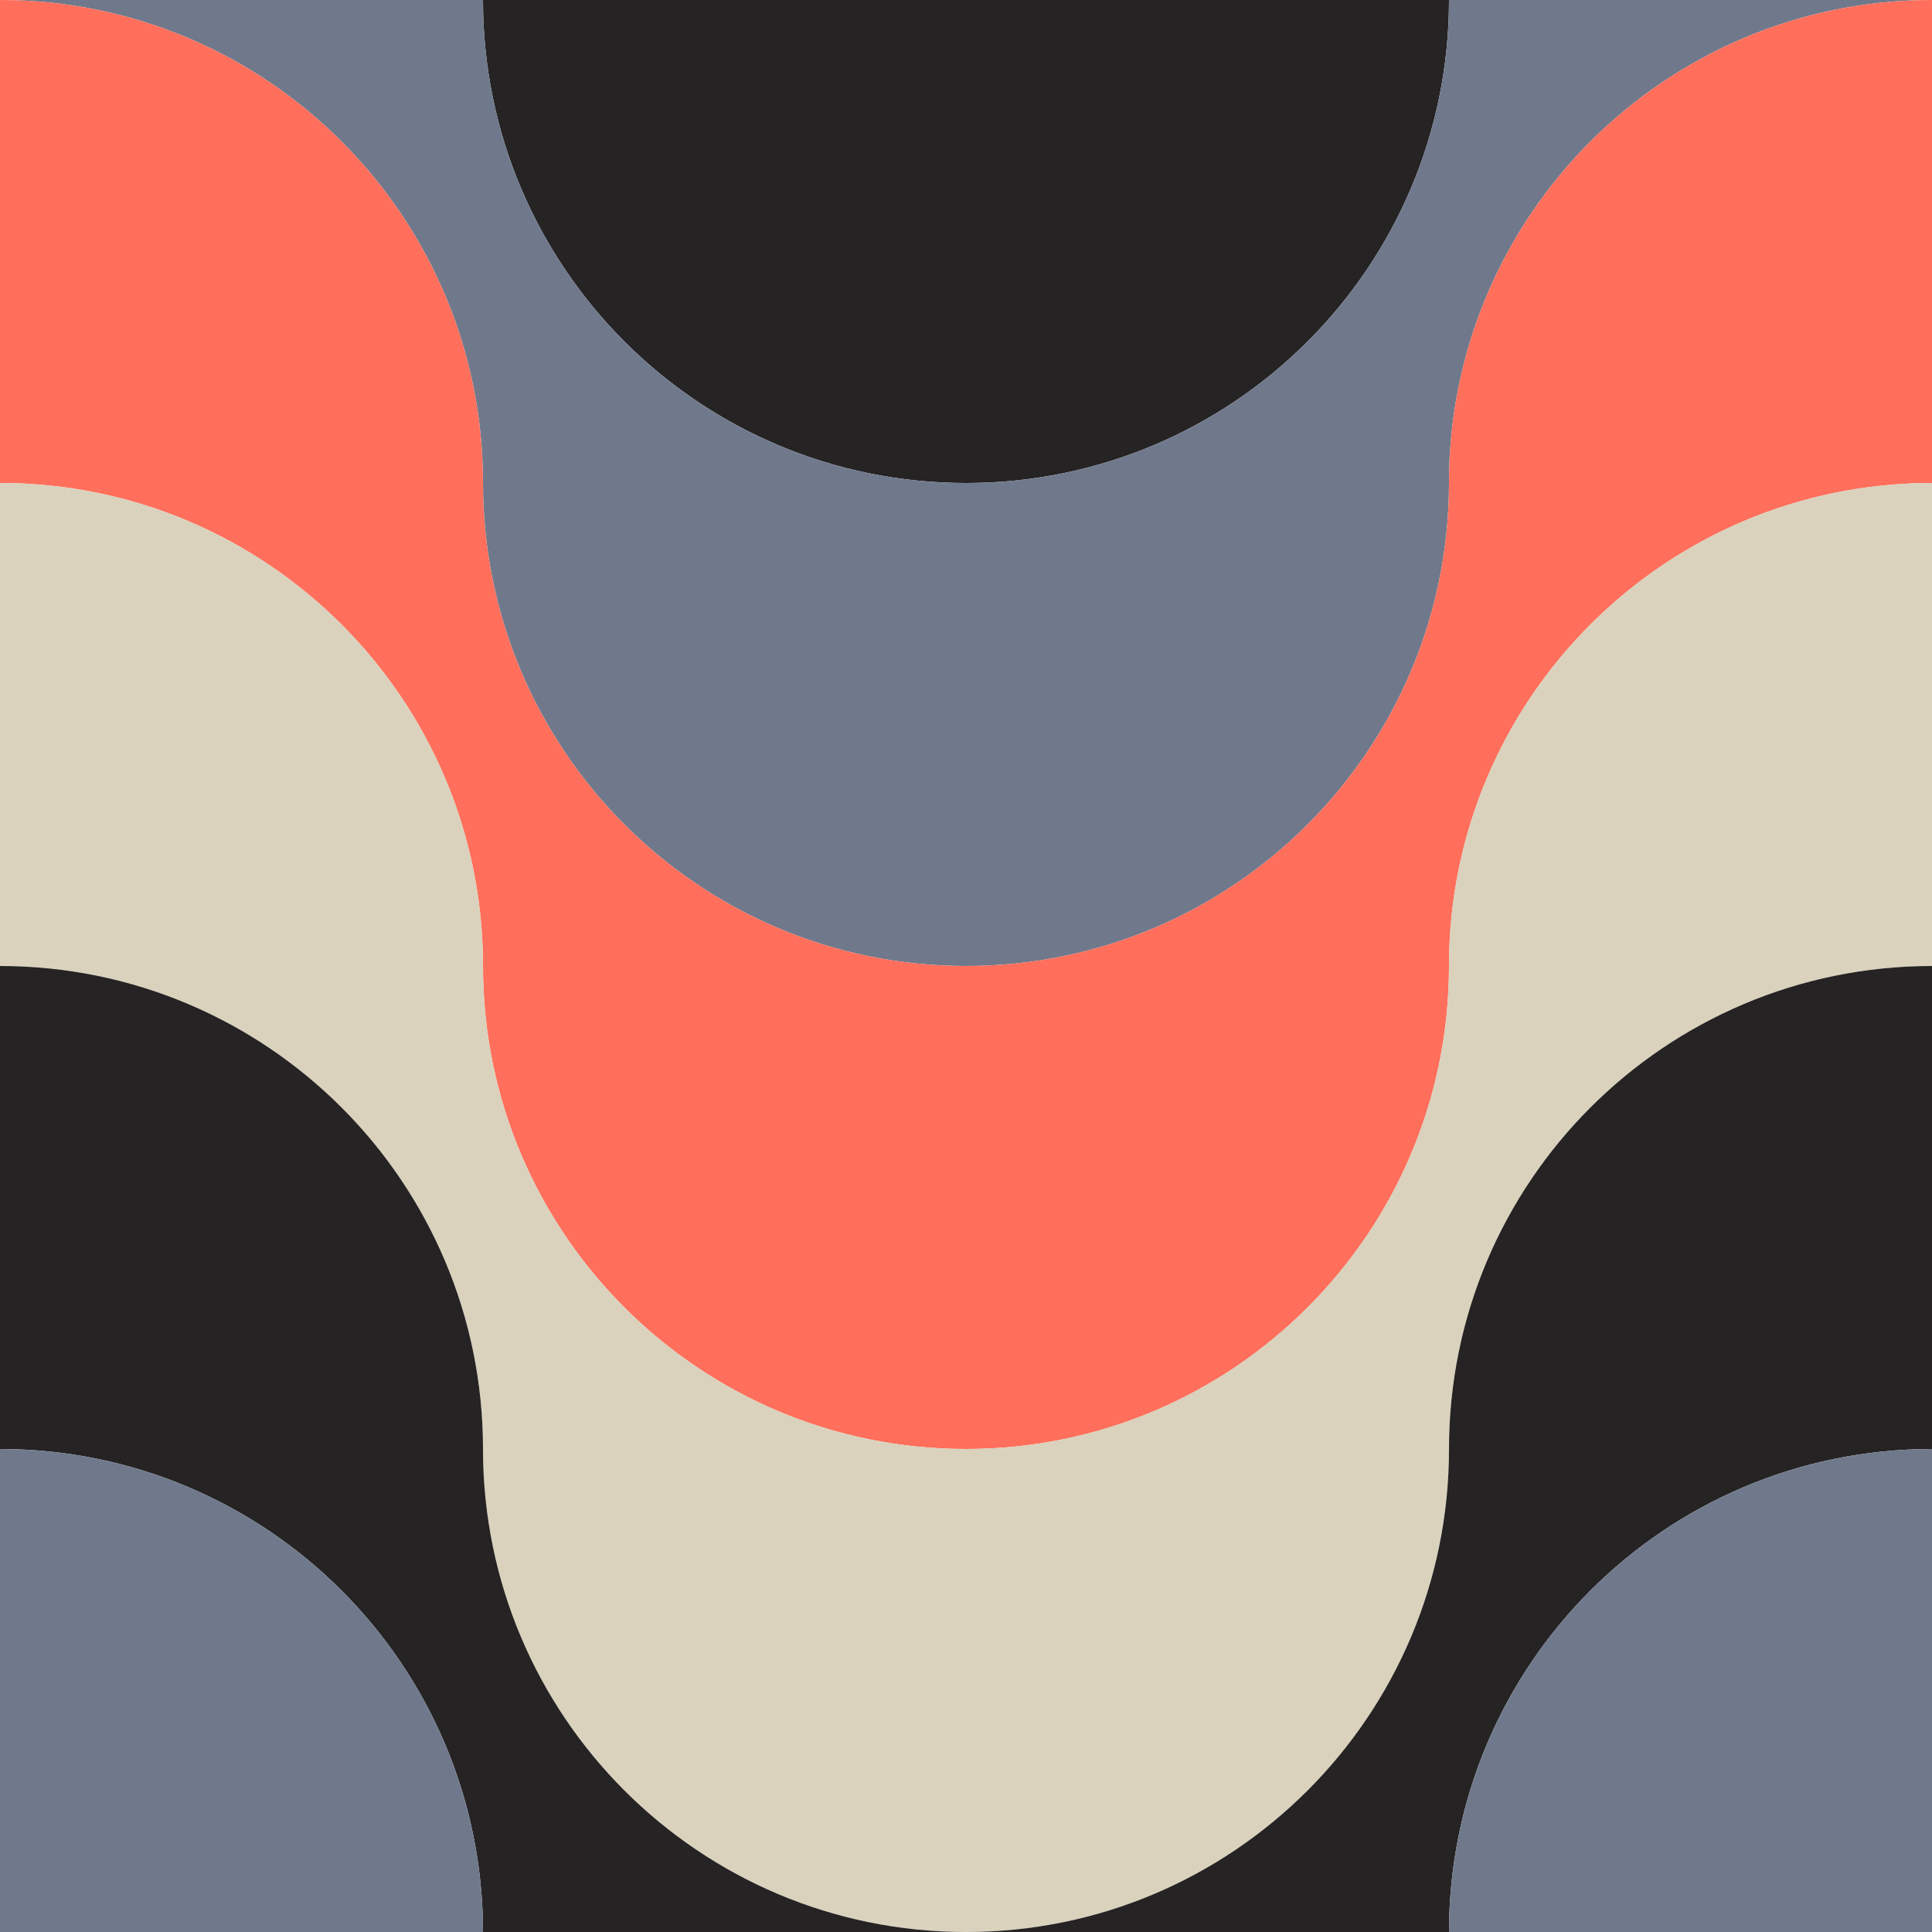
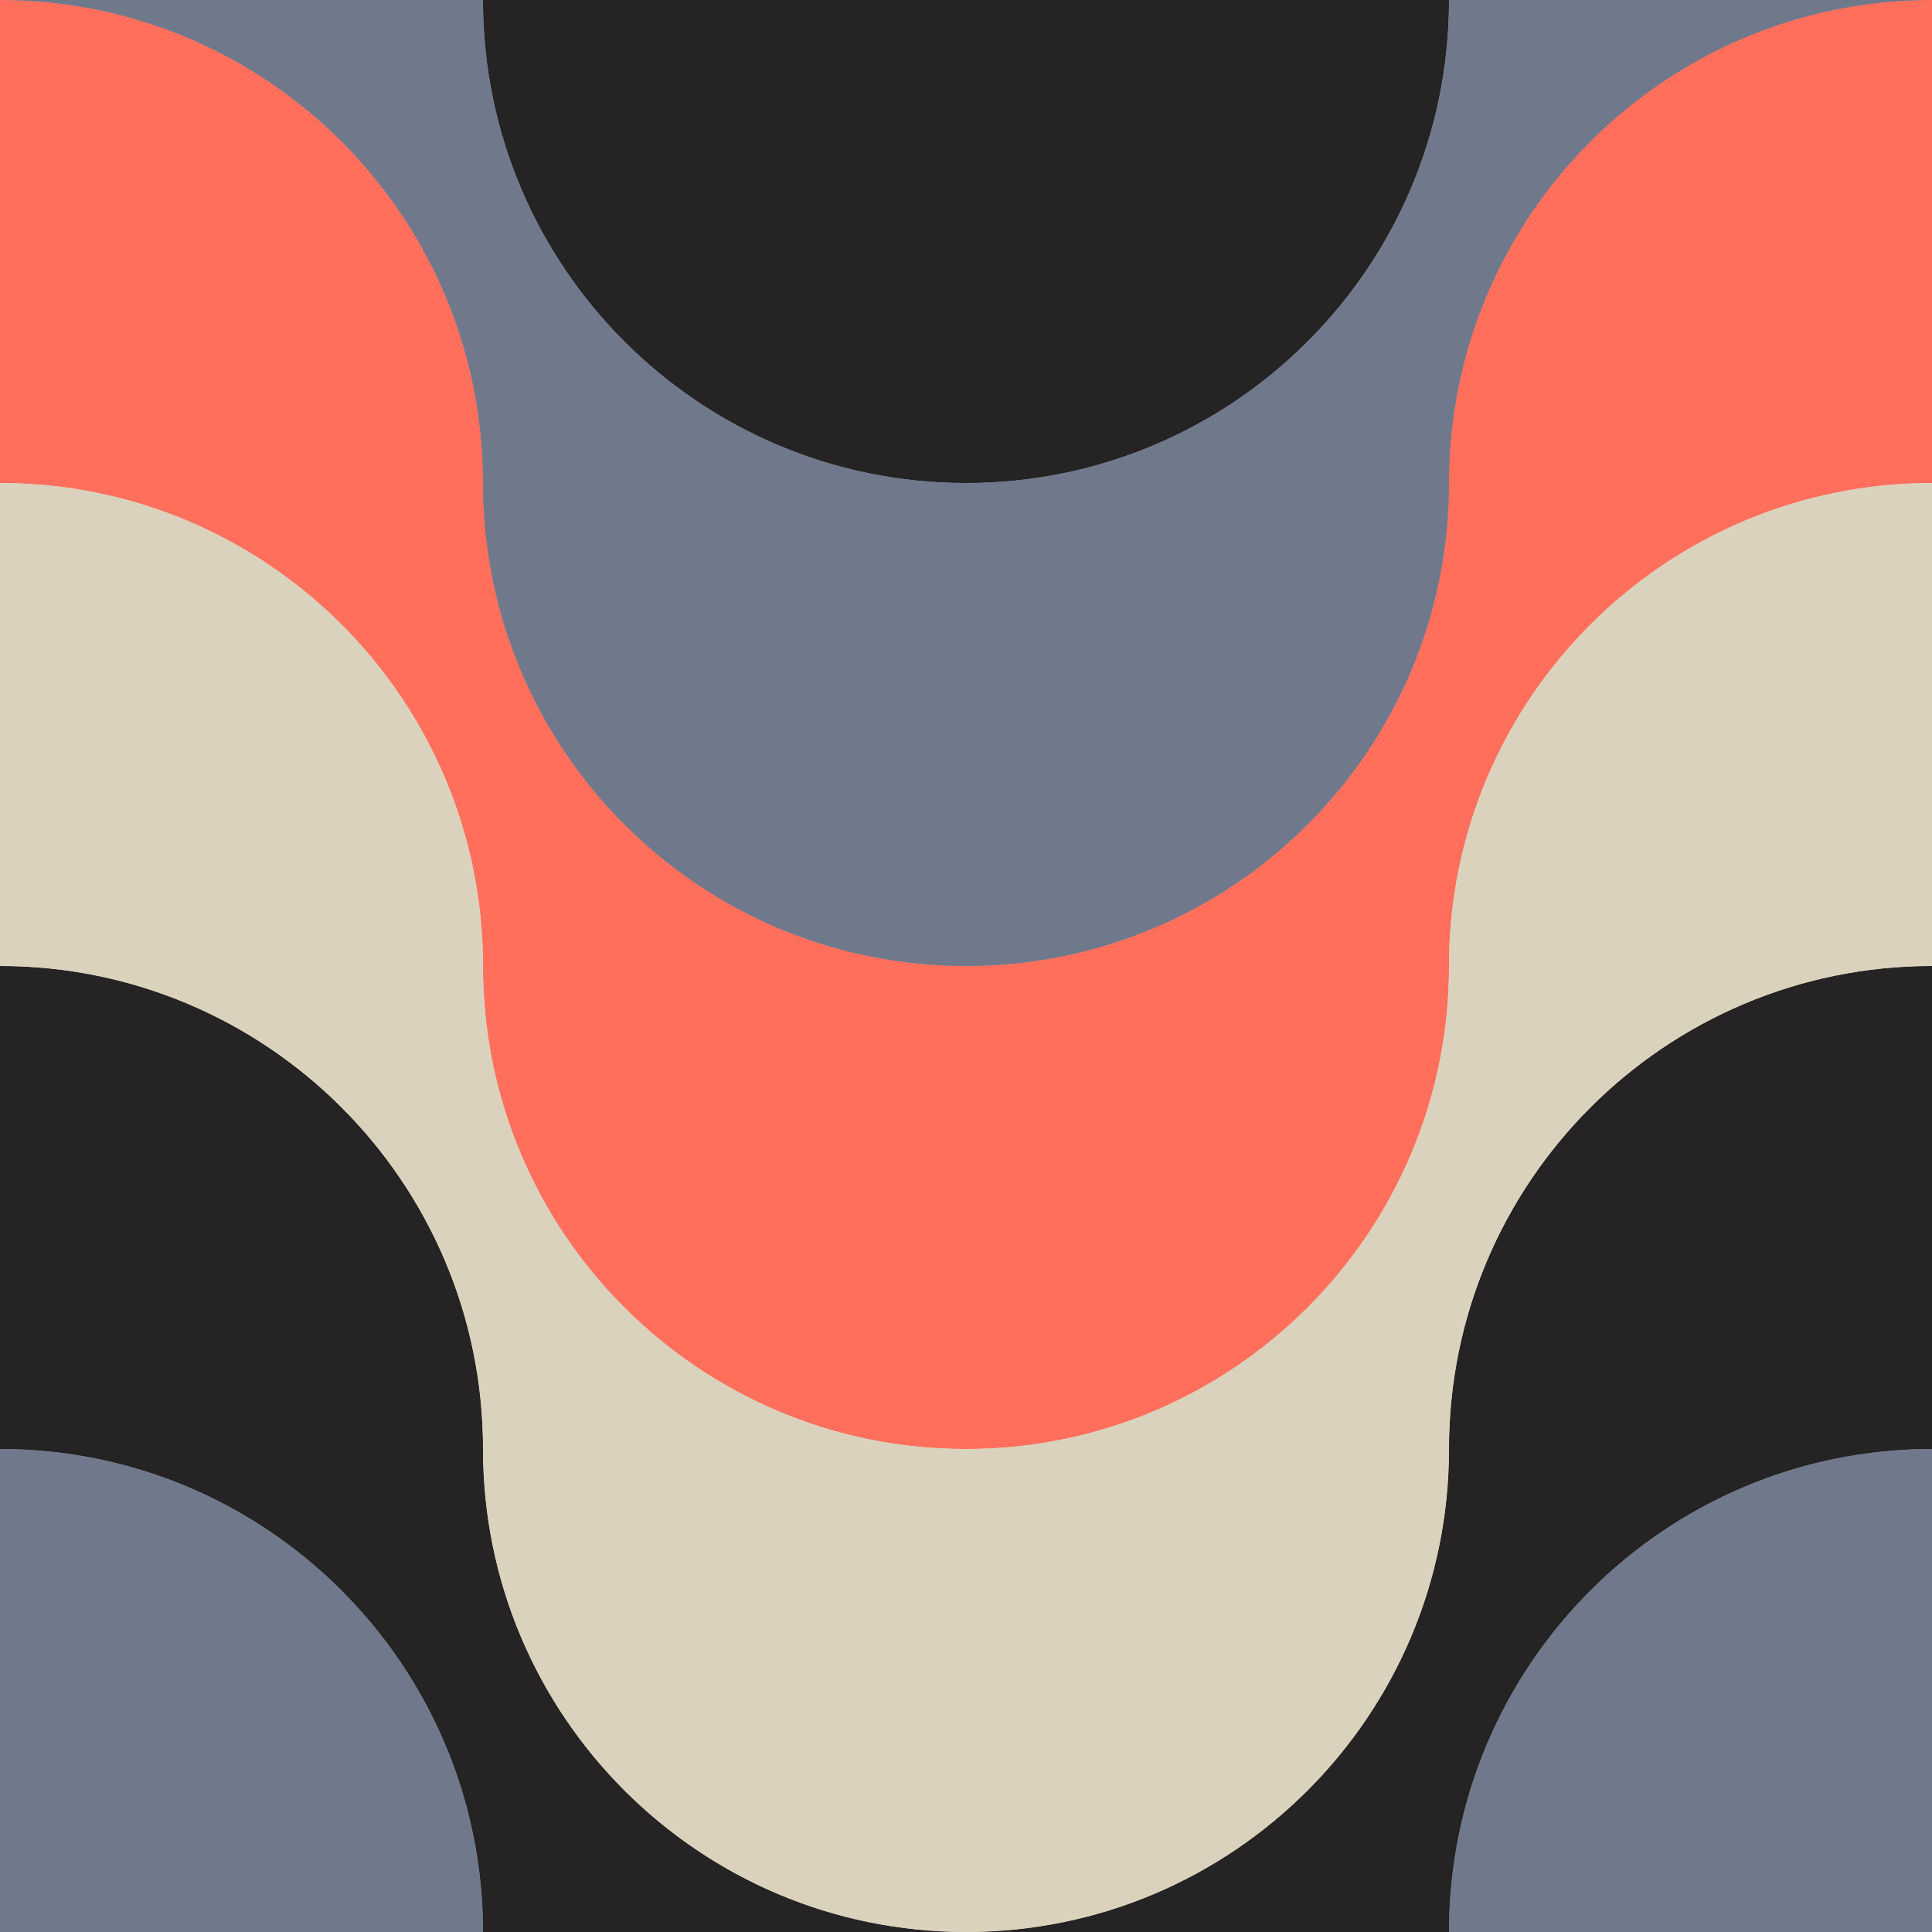
<svg xmlns="http://www.w3.org/2000/svg" version="1.1" class="pattern" viewBox="0 0 400 400" id="svg16">
  <defs id="defs16" />
  <g class="shape-0" id="g1">
    <path id="path46" style="display:inline;fill:#252323;fill-opacity:1" d="M 0 100 A 100 100 0 0 0 100 0 A 100 100 0 0 0 0 -100 L 0 0 L 0 100 z " transform="rotate(90,100,100)" />
+     <path id="path24" style="display:inline;fill:#252323;fill-opacity:1" d="M 0 100 L 0 0 A 100 100 0 0 0 100 -100 L 200 -100 A 100 100 0 0 0 100 0 A 100 100 0 0 1 0 100 z M 200 -100 L 300 -100 A 100 100 0 0 0 400 0 L 400 100 A 100 100 0 0 1 300 0 A 100 100 0 0 0 200 -100 z " transform="matrix(1,0,0,-1,0,300)" />
+     <path d="M 0,0 H 100 A 100,100 0 0 1 0,100 Z" transform="matrix(0,-1,-1,0,400,400)" fill="#e1f5c4" id="path30" style="display:inline;fill:#70798c;fill-opacity:1" />
+     <path id="path21" style="display:inline;fill:#ff6f5c;fill-opacity:1" d="M 0 -100 L 0 0 A 100 100 0 0 1 100 100 A 100 100 0 0 0 200 200 A 100 100 0 0 0 300 100 A 100 100 0 0 1 400 0 L 400 -100 A 100 100 0 0 0 300 0 A 100 100 0 0 1 200 100 A 100 100 0 0 1 100 0 A 100 100 0 0 0 0 -100 z " transform="translate(0,100)" />
+     <path id="path22" style="display:inline;fill:#dad2bc;fill-opacity:1" d="M 0 100 L 0 0 A 100 100 0 0 0 100 -100 A 100 100 0 0 1 200 -200 A 100 100 0 0 1 300 -100 A 100 100 0 0 0 400 0 L 400 100 A 100 100 0 0 1 300 0 A 100 100 0 0 0 200 -100 A 100 100 0 0 0 100 0 A 100 100 0 0 1 0 100 z " transform="matrix(1,0,0,-1,0,200)" />
+     <path d="M 0,0 H 100 A 100,100 0 0 1 0,100 Z" transform="matrix(1,0,0,-1,0,400)" fill="#e1f5c4" id="path26" style="display:inline;fill:#70798c;fill-opacity:1" />
+     <path id="rect1" style="display:inline;fill:#70798c;fill-opacity:1" d="M 0 0 A 100 100 0 0 1 100 100 A 100 100 0 0 0 200 200 A 100 100 0 0 0 300 100 A 100 100 0 0 1 400 0 L 300 0 A 100 100 0 0 1 200 100 A 100 100 0 0 1 100 0 L 0 0 z " />
  </g>
-   <path id="rect1" style="display:inline;fill:#70798c;fill-opacity:1.0" d="M 0 0 A 100 100 0 0 1 100 100 A 100 100 0 0 0 200 200 A 100 100 0 0 0 300 100 A 100 100 0 0 1 400 0 L 300 0 A 100 100 0 0 1 200 100 A 100 100 0 0 1 100 0 L 0 0 z " />
-   <g class="shape-0" id="g22" transform="translate(0,100)">
-     <path id="path21" style="display:inline;fill:#ff6f5c;fill-opacity:1" d="M 0 -100 L 0 0 A 100 100 0 0 1 100 100 A 100 100 0 0 0 200 200 A 100 100 0 0 0 300 100 A 100 100 0 0 1 400 0 L 400 -100 A 100 100 0 0 0 300 0 A 100 100 0 0 1 200 100 A 100 100 0 0 1 100 0 A 100 100 0 0 0 0 -100 z " />
-     <path id="path22" style="display:inline;fill:#dad2bc;fill-opacity:1" d="M 0 100 L 0 0 A 100 100 0 0 0 100 -100 A 100 100 0 0 1 200 -200 A 100 100 0 0 1 300 -100 A 100 100 0 0 0 400 0 L 400 100 A 100 100 0 0 1 300 0 A 100 100 0 0 0 200 -100 A 100 100 0 0 0 100 0 A 100 100 0 0 1 0 100 z " transform="matrix(1,0,0,-1,0,100)" />
+   <g class="shape-0" id="g18">
+     <path id="path12" style="display:inline;fill:#252323;fill-opacity:1" d="M 0 100 A 100 100 0 0 0 100 0 A 100 100 0 0 0 0 -100 L 0 0 L 0 100 z " transform="rotate(90,100,100)" />
+     <path id="path13" style="display:inline;fill:#252323;fill-opacity:1" d="M 0 100 L 0 0 A 100 100 0 0 0 100 -100 L 200 -100 A 100 100 0 0 0 100 0 A 100 100 0 0 1 0 100 z M 200 -100 L 300 -100 A 100 100 0 0 0 400 0 L 400 100 A 100 100 0 0 1 300 0 A 100 100 0 0 0 200 -100 z " transform="matrix(1,0,0,-1,0,300)" />
+     <path d="M 0,0 H 100 A 100,100 0 0 1 0,100 Z" transform="matrix(0,-1,-1,0,400,400)" fill="#e1f5c4" id="path14" style="display:inline;fill:#70798c;fill-opacity:1" />
+     <path id="path15" style="display:inline;fill:#ff6f5c;fill-opacity:1" d="M 0 -100 L 0 0 A 100 100 0 0 1 100 100 A 100 100 0 0 0 200 200 A 100 100 0 0 0 300 100 A 100 100 0 0 1 400 0 L 400 -100 A 100 100 0 0 0 300 0 A 100 100 0 0 1 200 100 A 100 100 0 0 1 100 0 A 100 100 0 0 0 0 -100 z " transform="translate(0,100)" />
+     <path id="path16" style="display:inline;fill:#dad2bc;fill-opacity:1" d="M 0 100 L 0 0 A 100 100 0 0 0 100 -100 A 100 100 0 0 1 200 -200 A 100 100 0 0 1 300 -100 A 100 100 0 0 0 400 0 L 400 100 A 100 100 0 0 1 300 0 A 100 100 0 0 0 200 -100 A 100 100 0 0 0 100 0 A 100 100 0 0 1 0 100 z " transform="matrix(1,0,0,-1,0,200)" />
+     <path d="M 0,0 H 100 A 100,100 0 0 1 0,100 Z" transform="matrix(1,0,0,-1,0,400)" fill="#e1f5c4" id="path17" style="display:inline;fill:#70798c;fill-opacity:1" />
+     <path id="path18" style="display:inline;fill:#70798c;fill-opacity:1" d="M 0 0 A 100 100 0 0 1 100 100 A 100 100 0 0 0 200 200 A 100 100 0 0 0 300 100 A 100 100 0 0 1 400 0 L 300 0 A 100 100 0 0 1 200 100 A 100 100 0 0 1 100 0 L 0 0 z " />
  </g>
-   <g class="shape-0" id="g24" transform="translate(0,200)">
-     <path id="path24" style="display:inline;fill:#252323;fill-opacity:1" d="M 0 100 L 0 0 A 100 100 0 0 0 100 -100 L 200 -100 A 100 100 0 0 0 100 0 A 100 100 0 0 1 0 100 z M 200 -100 L 300 -100 A 100 100 0 0 0 400 0 L 400 100 A 100 100 0 0 1 300 0 A 100 100 0 0 0 200 -100 z " transform="matrix(1,0,0,-1,0,100)" />
-   </g>
-   <g class="shape-0" id="g26" transform="translate(0,300)">
-     <path d="M 0,0 H 100 A 100,100 0 0 1 0,100 Z" transform="matrix(1,0,0,-1,0,100)" fill="#e1f5c4" id="path26" style="display:inline;fill:#70798c;fill-opacity:1" />
-   </g>
-   <g class="shape-0" id="g28" transform="rotate(-90,300,0)" />
-   <g class="shape-0" id="g30" transform="rotate(-90,350,50)">
-     <path d="M 0,0 H 100 A 100,100 0 0 1 0,100 Z" transform="matrix(1,0,0,-1,0,100)" fill="#e1f5c4" id="path30" style="display:inline;fill:#70798c;fill-opacity:1" />
-   </g>
-   <g class="shape-0" id="g32" transform="rotate(-90,200,-100)" />
-   <g class="shape-0" id="g34" transform="rotate(-90,250,-50)" />
-   <g class="shape-0" id="g36" transform="rotate(90,100,200)" />
-   <g class="shape-0" id="g38" transform="rotate(90,150,150)" />
-   <g class="shape-0" id="g40" transform="rotate(90,0,300)" />
-   <g class="shape-0" id="g42" transform="rotate(90,50,250)" />
-   <g class="shape-0" id="g44" transform="matrix(0,1,1,0,100,100)" />
-   <g class="shape-0" id="g46" transform="matrix(0,1,1,0,100,0)" />
-   <g class="shape-0" id="g48" transform="matrix(0,1,1,0,100,300)" />
-   <g class="shape-0" id="g50" transform="matrix(0,1,1,0,100,200)" />
</svg>
